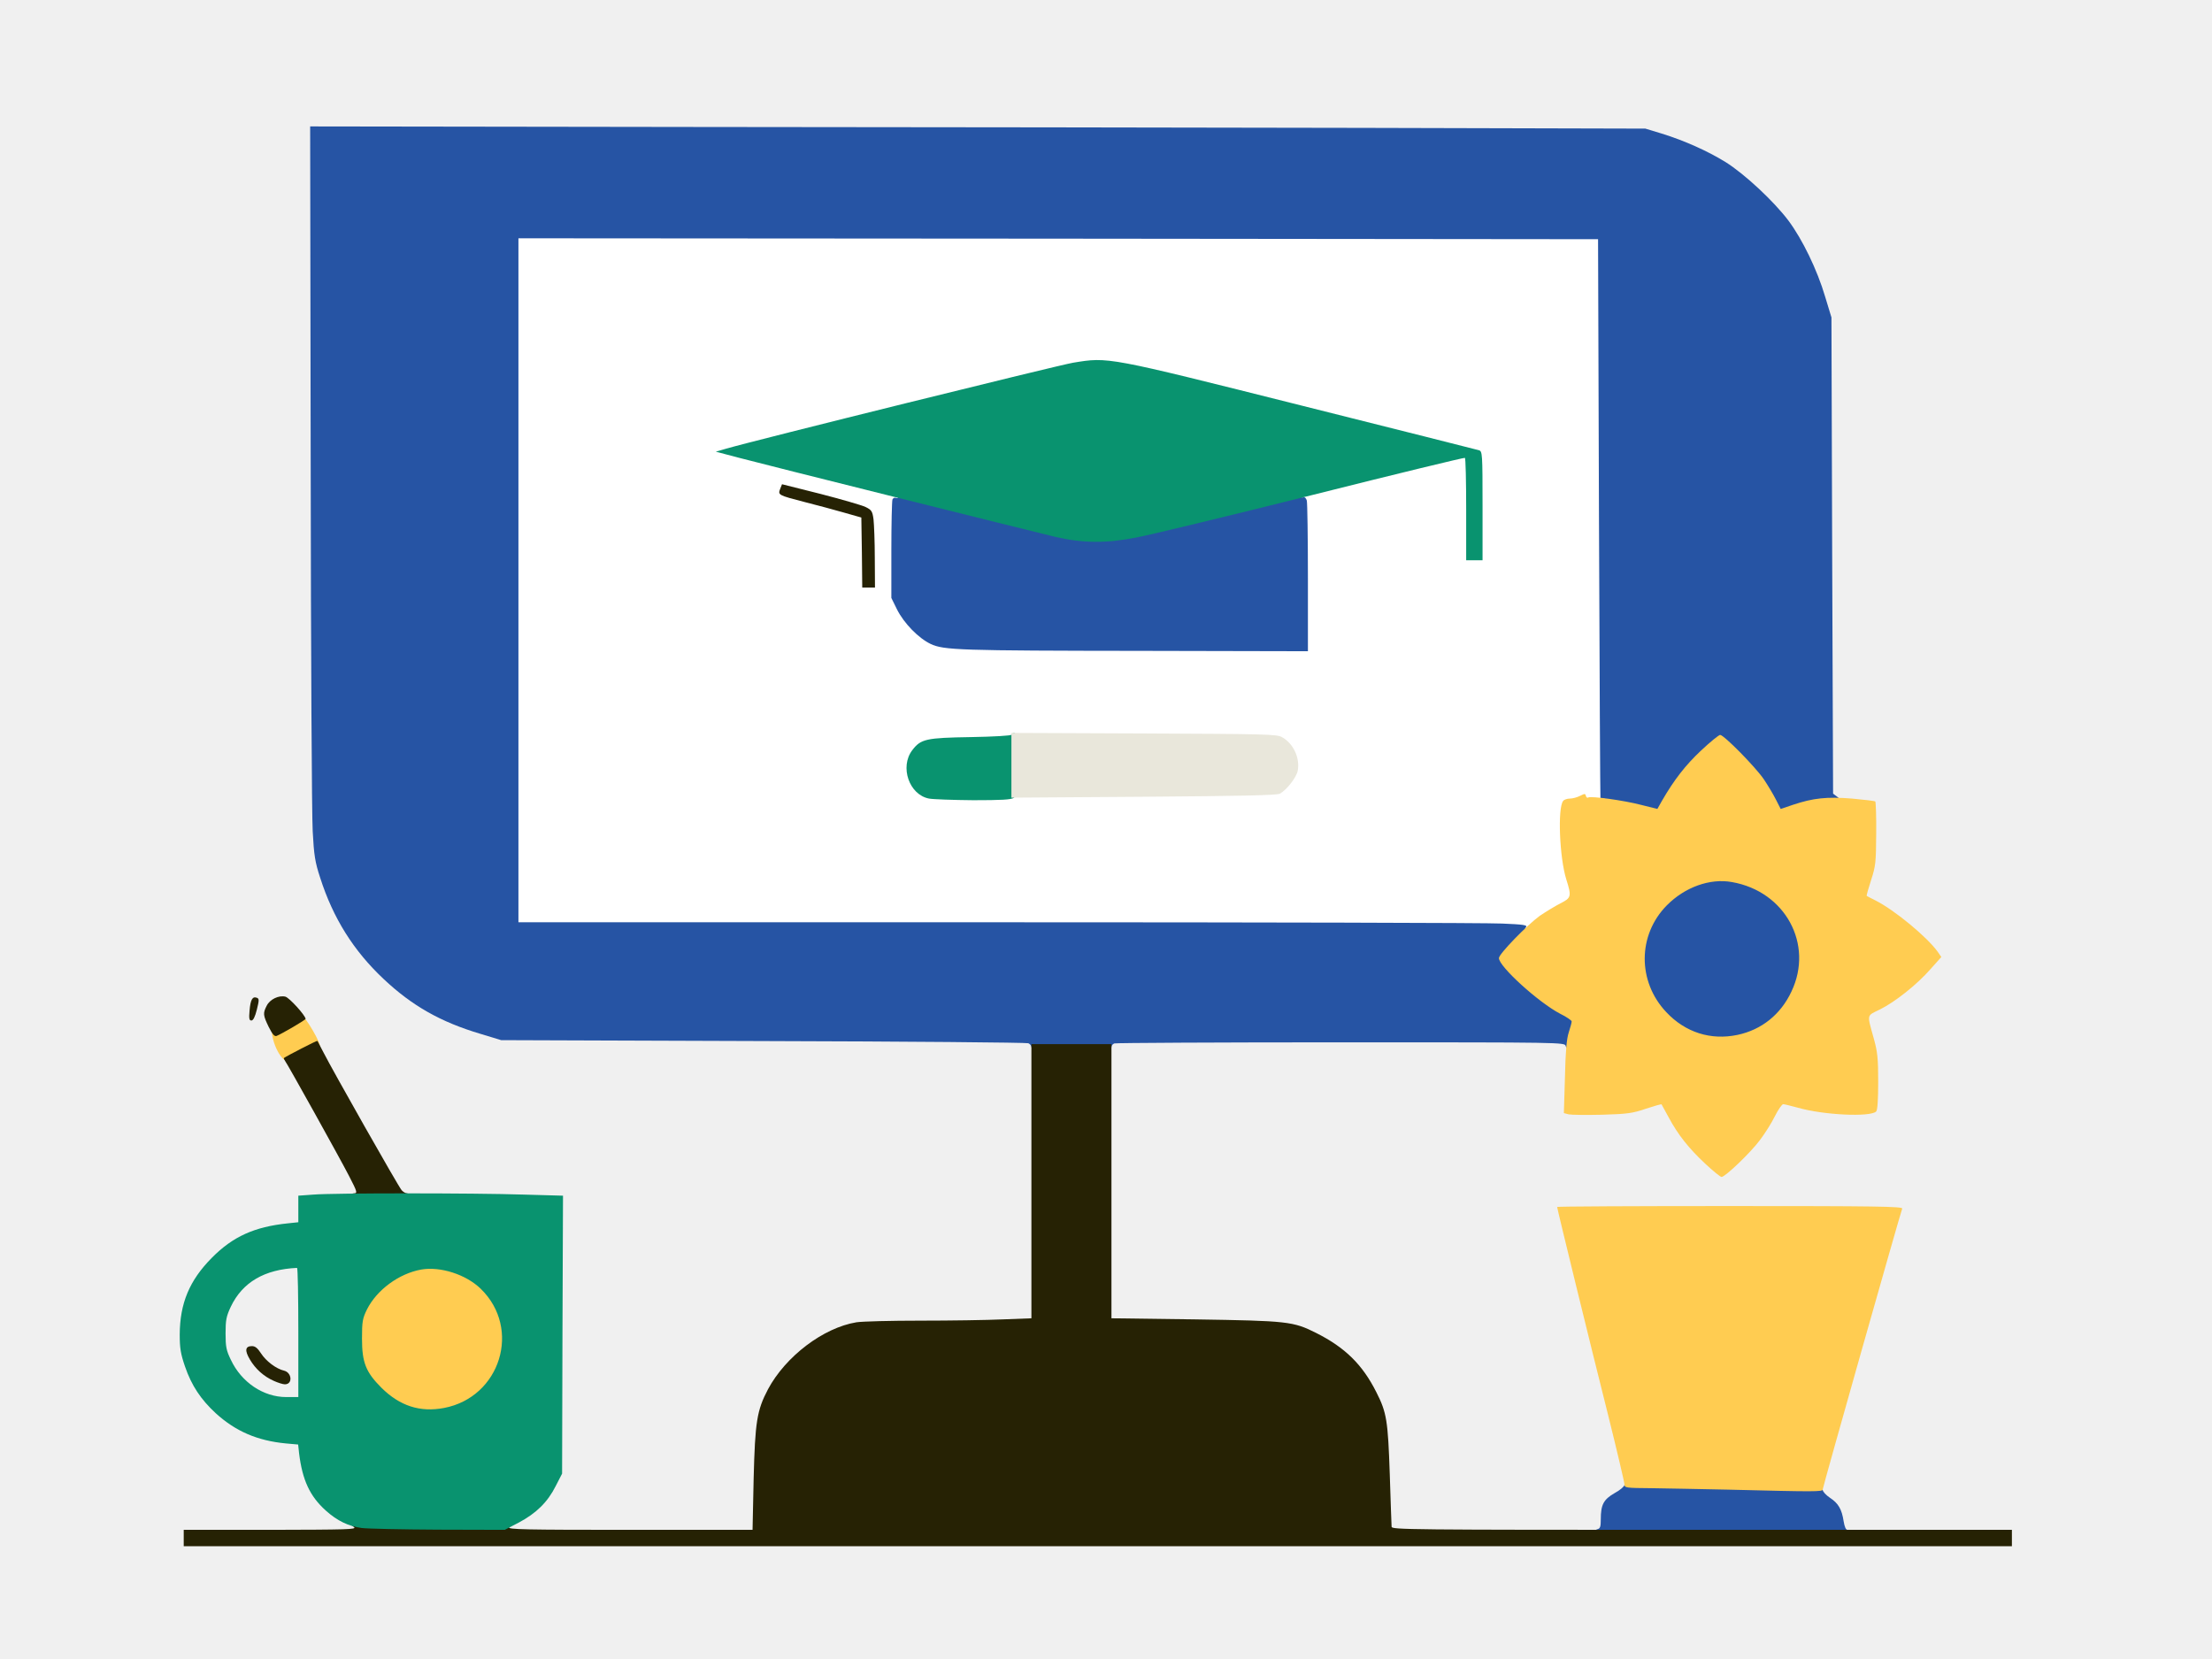
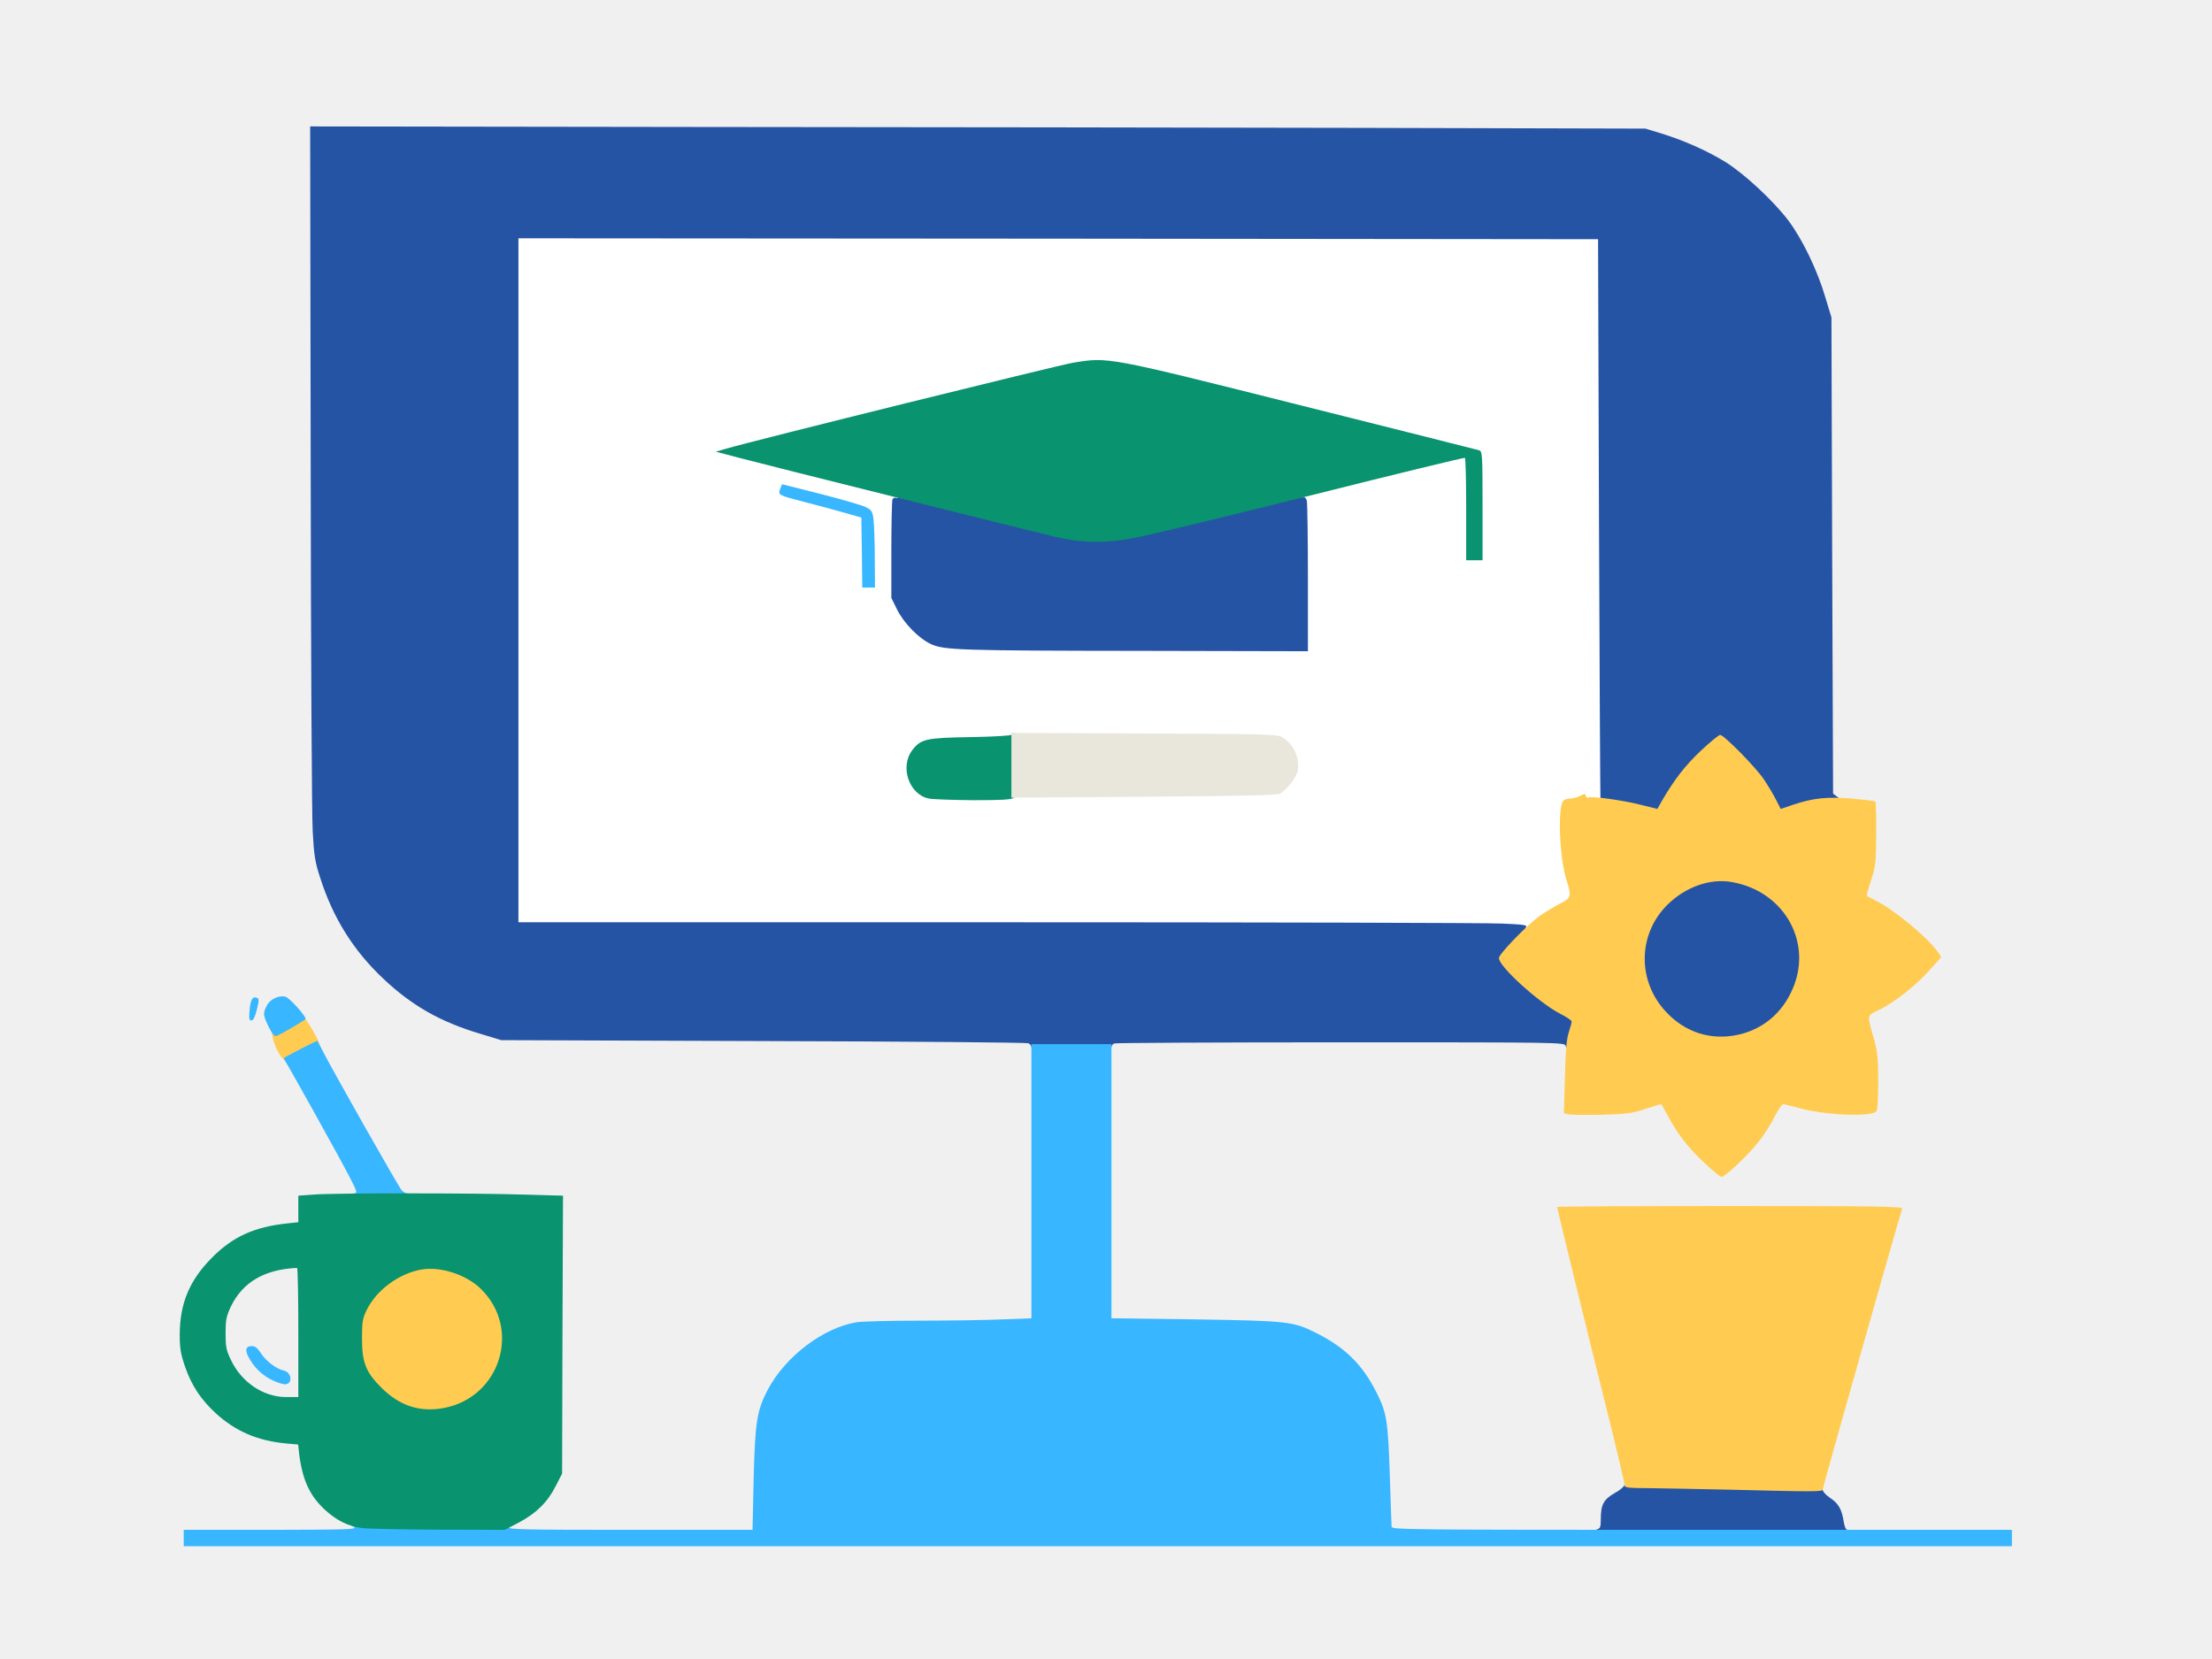
<svg xmlns="http://www.w3.org/2000/svg" viewBox="0 0 12160 9120">
  <g fill="#2654A4" style="transform:none">
    <path d="M8760 8426c0-7 9-16 20-19 17-4 20-14 20-55 0-80 15-109 76-144 30-16 54-37 54-45 0-14 38-15 353-9 642 12 737 16 737 36 0 10 18 29 40 44 46 30 65 63 75 129 5 30 12 47 21 47 8 0 14 7 14 15 0 13-85 15-705 15-594 0-705-2-705-14zM5670 5756c0-8-8-17-17-21-10-4-666-10-1458-12l-1440-5-115-35c-218-65-375-154-531-301-166-156-278-335-349-557-28-85-34-123-41-255-5-85-10-992-11-2015l-3-1860 2120 3c1166 1 2818 3 3670 5l1550 4 89 27c126 39 253 96 352 157 105 66 263 213 345 321 77 103 159 272 202 418l35 115 4 1309 5 1309 24 18c13 10 22 20 19 22s-40 9-83 16c-44 6-112 22-153 36-109 37-119 35-150-27-55-108-161-242-244-308l-39-31-82 78c-77 73-139 154-203 266-32 56-37 57-171 22-52-13-124-27-160-31s-66-7-67-8c-1 0-5-692-8-1536l-5-1535-2938-3-2937-2v3700h2633c1447 0 2696 3 2775 7l142 6v30c0 24-15 46-70 103-38 39-70 77-70 84 0 18 148 161 220 212 36 25 86 56 113 69 44 21 47 26 47 61 0 52-30 158-45 158-7 0-15-9-18-20-5-20-14-20-1235-20-677 0-1237 3-1246 6s-16 12-16 20c0 12-39 14-220 14s-220-2-220-14z" />
    <path d="M9336 5719c-113-27-233-129-289-246-31-65-32-73-32-193 0-107 3-134 23-187 32-84 103-167 181-214 77-47 113-58 206-66 222-18 423 112 480 311 13 44 16 86 13 170-3 103-6 116-39 187-60 126-165 210-297 238-62 13-190 13-246 0zM5240 3600c-78-5-117-13-154-30-67-32-147-114-185-190l-31-63v-293c0-161 3-299 6-308s17-16 29-16c13 0 205 44 427 99 584 143 586 143 669 148 100 7 234-19 747-147 222-55 416-100 432-100 20 0 29 6 34 23 3 12 6 217 6 455v432l-937-2c-516 0-985-4-1043-8z" />
  </g>
  <path d="M8389 5097c9-12-14-15-132-20-78-4-1327-7-2774-7H2850V1310l2968 2 2967 3 5 1535c3 844 7 1536 8 1538 1 1 9 2 17 2s15 7 15 15c0 12-18 15-99 15-67 0-102 4-109 13-27 33-16 261 18 370 11 34 20 86 20 114v53l-52 26c-29 15-81 46-115 70-36 26-73 44-89 44-21 0-24-3-15-13zm-2854-737c4-7 255-10 721-10 794 0 740 5 807-69 27-30 37-50 37-75 0-42-34-94-80-120-34-21-50-21-732-24-444-2-698 0-698 6s-89 12-222 14c-193 3-228 6-261 22-41 20-83 69-88 101-9 65 50 142 118 155 59 12 391 12 398 0zm1655-1182c0-222-3-413-6-426-4-14-12-21-20-18-9 3-14-2-14-14s9-22 23-25c12-3 206-52 431-109l409-103-124-31c-720-185-1738-434-1790-438-44-5-102-1-170 11-87 14-1783 433-1829 451-20 8-21 8 400 114 195 50 374 95 398 101 31 9 42 16 42 31 0 13-5 18-14 15-8-3-17 1-20 9-3 9-6 134-6 278v263l31 63c38 76 118 158 185 190 73 34 154 37 1167 38l907 2v-402zm-2413-190c-1-40-3-8-3 72s2 112 3 73c2-40 2-106 0-145zm3343-207c0-230-2-270-15-275s-15 29-15 269c0 238 2 275 15 275s15-37 15-269z" fill="#FFF" style="transform:none" />
  <g fill="#FFCC51" style="transform:none">
    <path d="M9500 8189c-151-3-341-7-422-8-141-1-148-2-148-21 0-11-40-181-89-378-96-381-281-1138-281-1147 0-3 428-5 951-5 796 0 950 2 946 14-12 31-437 1532-437 1544 0 13-37 13-520 1zM2261 7769c-106-21-228-118-276-221-23-48-25-65-25-189 0-127 2-138 27-190 80-161 274-254 461-220 164 29 277 121 325 265 22 65 23 214 1 286-60 204-274 316-513 269zM9375 6398c-91-85-150-159-201-254-21-38-39-71-40-73-2-2-41 9-86 24-73 25-102 29-240 33-87 2-169 1-184-2l-27-7 6-197c3-141 9-211 21-247 9-27 16-54 16-60 0-5-28-25-63-42-119-62-337-260-337-306 0-23 154-181 224-232 34-23 85-54 114-69 60-30 62-38 32-133-37-119-48-391-17-430 5-7 22-13 37-13s41-7 56-15c26-13 29-13 32 0 2 8 8 13 13 9 15-9 197 16 292 41l88 22 26-46c66-114 128-194 213-274 51-48 99-87 106-87 21 0 196 178 241 245 22 33 52 83 66 111l26 51 68-23c111-37 186-45 324-34 67 6 125 13 128 16s6 83 5 177c-1 159-3 178-28 255-15 46-26 85-24 87 2 1 23 13 48 25 105 53 283 200 342 282l20 29-59 66c-73 84-196 182-280 223-73 36-70 22-32 160 20 72 24 108 24 237 0 100-4 156-11 163-32 32-290 20-432-21-37-10-73-19-79-19-7 0-28 30-47 68-18 37-55 95-81 129-50 68-191 203-211 203-7 0-46-32-89-72zm177-709c132-28 237-112 296-238 124-260-34-551-327-602-121-22-259 28-358 128-161 163-162 419-3 587 105 112 245 156 392 125zM1552 5816c-24-26-46-74-55-121-5-29-2-32 71-72 42-24 81-43 88-43 19 0 115 165 102 175-18 14-158 85-169 85-8 0-24-11-37-24z" />
  </g>
-   <g fill="#262204" style="transform:none">
+   <g fill="#38B6FF" style="transform:none">
    <path d="M1010 8455v-45h478c420-1 475-2 458-15-11-8-18-16-15-18 2-2 201-1 442 1 371 4 436 6 426 18s90 14 663 14h675l6-282c8-313 18-375 79-491 97-181 304-338 486-368 32-5 190-9 352-9s366-3 453-7l157-6V5740h440v1507l458 6c512 8 541 11 668 75 159 80 254 174 330 325 57 112 64 156 74 452 5 149 9 278 10 288 0 16 88 17 1705 17h1705v90H1010v-45zM1505 7591c-56-25-101-66-131-117-30-50-26-74 11-74 18 0 31 11 50 40 27 42 83 85 127 95 43 11 48 75 4 75-11 0-39-9-61-19zM1930 6575c0-8 7-15 15-15 21 0 20-6-26-95-51-99-338-615-352-633-5-7-8-14-6-16 15-11 181-97 184-94 1 1 16 30 33 63 48 95 412 738 430 758 8 9 21 17 29 17 7 0 13 7 13 15 0 13-24 15-160 15s-160-2-160-15zM1477 5645c-31-64-32-75-11-116 18-36 67-59 103-50 22 6 109 102 111 122 0 6-132 83-160 94-11 4-23-10-43-50zM1372 5555c5-60 16-79 40-70 13 5 13 13 0 65-10 40-20 60-30 60-12 0-14-11-10-55zM4738 3038l-3-193-95-27c-52-15-149-41-216-58-147-38-148-39-135-73l10-25 211 53c116 30 227 62 248 72 33 16 38 23 44 68 3 28 7 123 7 213l1 162h-70l-2-192z" />
  </g>
  <g fill="#09936F" style="transform:none">
    <path d="M1989 8400c-72-9-136-40-198-96-88-79-129-168-147-316l-5-47-67-6c-158-15-277-67-386-166-82-76-133-152-169-257-24-70-29-101-29-176 1-171 53-297 177-422 115-116 233-170 418-189l57-6v-146l83-6c107-9 880-9 1157 0l215 6-3 764-2 764-35 68c-44 88-107 150-203 201l-77 40-365-1c-201-1-390-5-421-9zm452-660c310-59 427-436 202-655-81-79-222-124-327-106-123 22-245 112-299 220-24 49-27 66-27 160 0 131 21 184 107 270 101 100 212 136 344 111zm-801-415c0-195-3-355-7-355-179 8-300 79-364 213-25 53-29 74-29 147s4 94 29 145c58 124 179 205 304 205h67v-355zM5107 4390c-109-21-162-174-92-266 47-62 76-68 323-72 123-2 222-8 222-13s7-9 15-9c13 0 15 26 15 171 0 152-2 173-17 185-14 10-67 13-223 13-113-1-222-5-243-9zM8060 2801c0-154-3-282-7-284-5-2-381 89-838 204-456 114-893 220-969 234-167 33-296 31-446-4-166-40-1610-400-1740-435l-125-33 55-16c169-49 1822-458 1909-473 195-32 183-34 1254 235 527 132 967 243 977 246 19 6 20 17 20 306v299h-90v-279z" />
  </g>
  <path d="M5560 4207v-178l728 3c667 3 730 4 759 20 63 35 100 114 87 185-7 36-59 104-98 126-16 9-210 13-749 17l-727 5v-178z" fill="#E9E7DB" style="transform:none" />
</svg>
